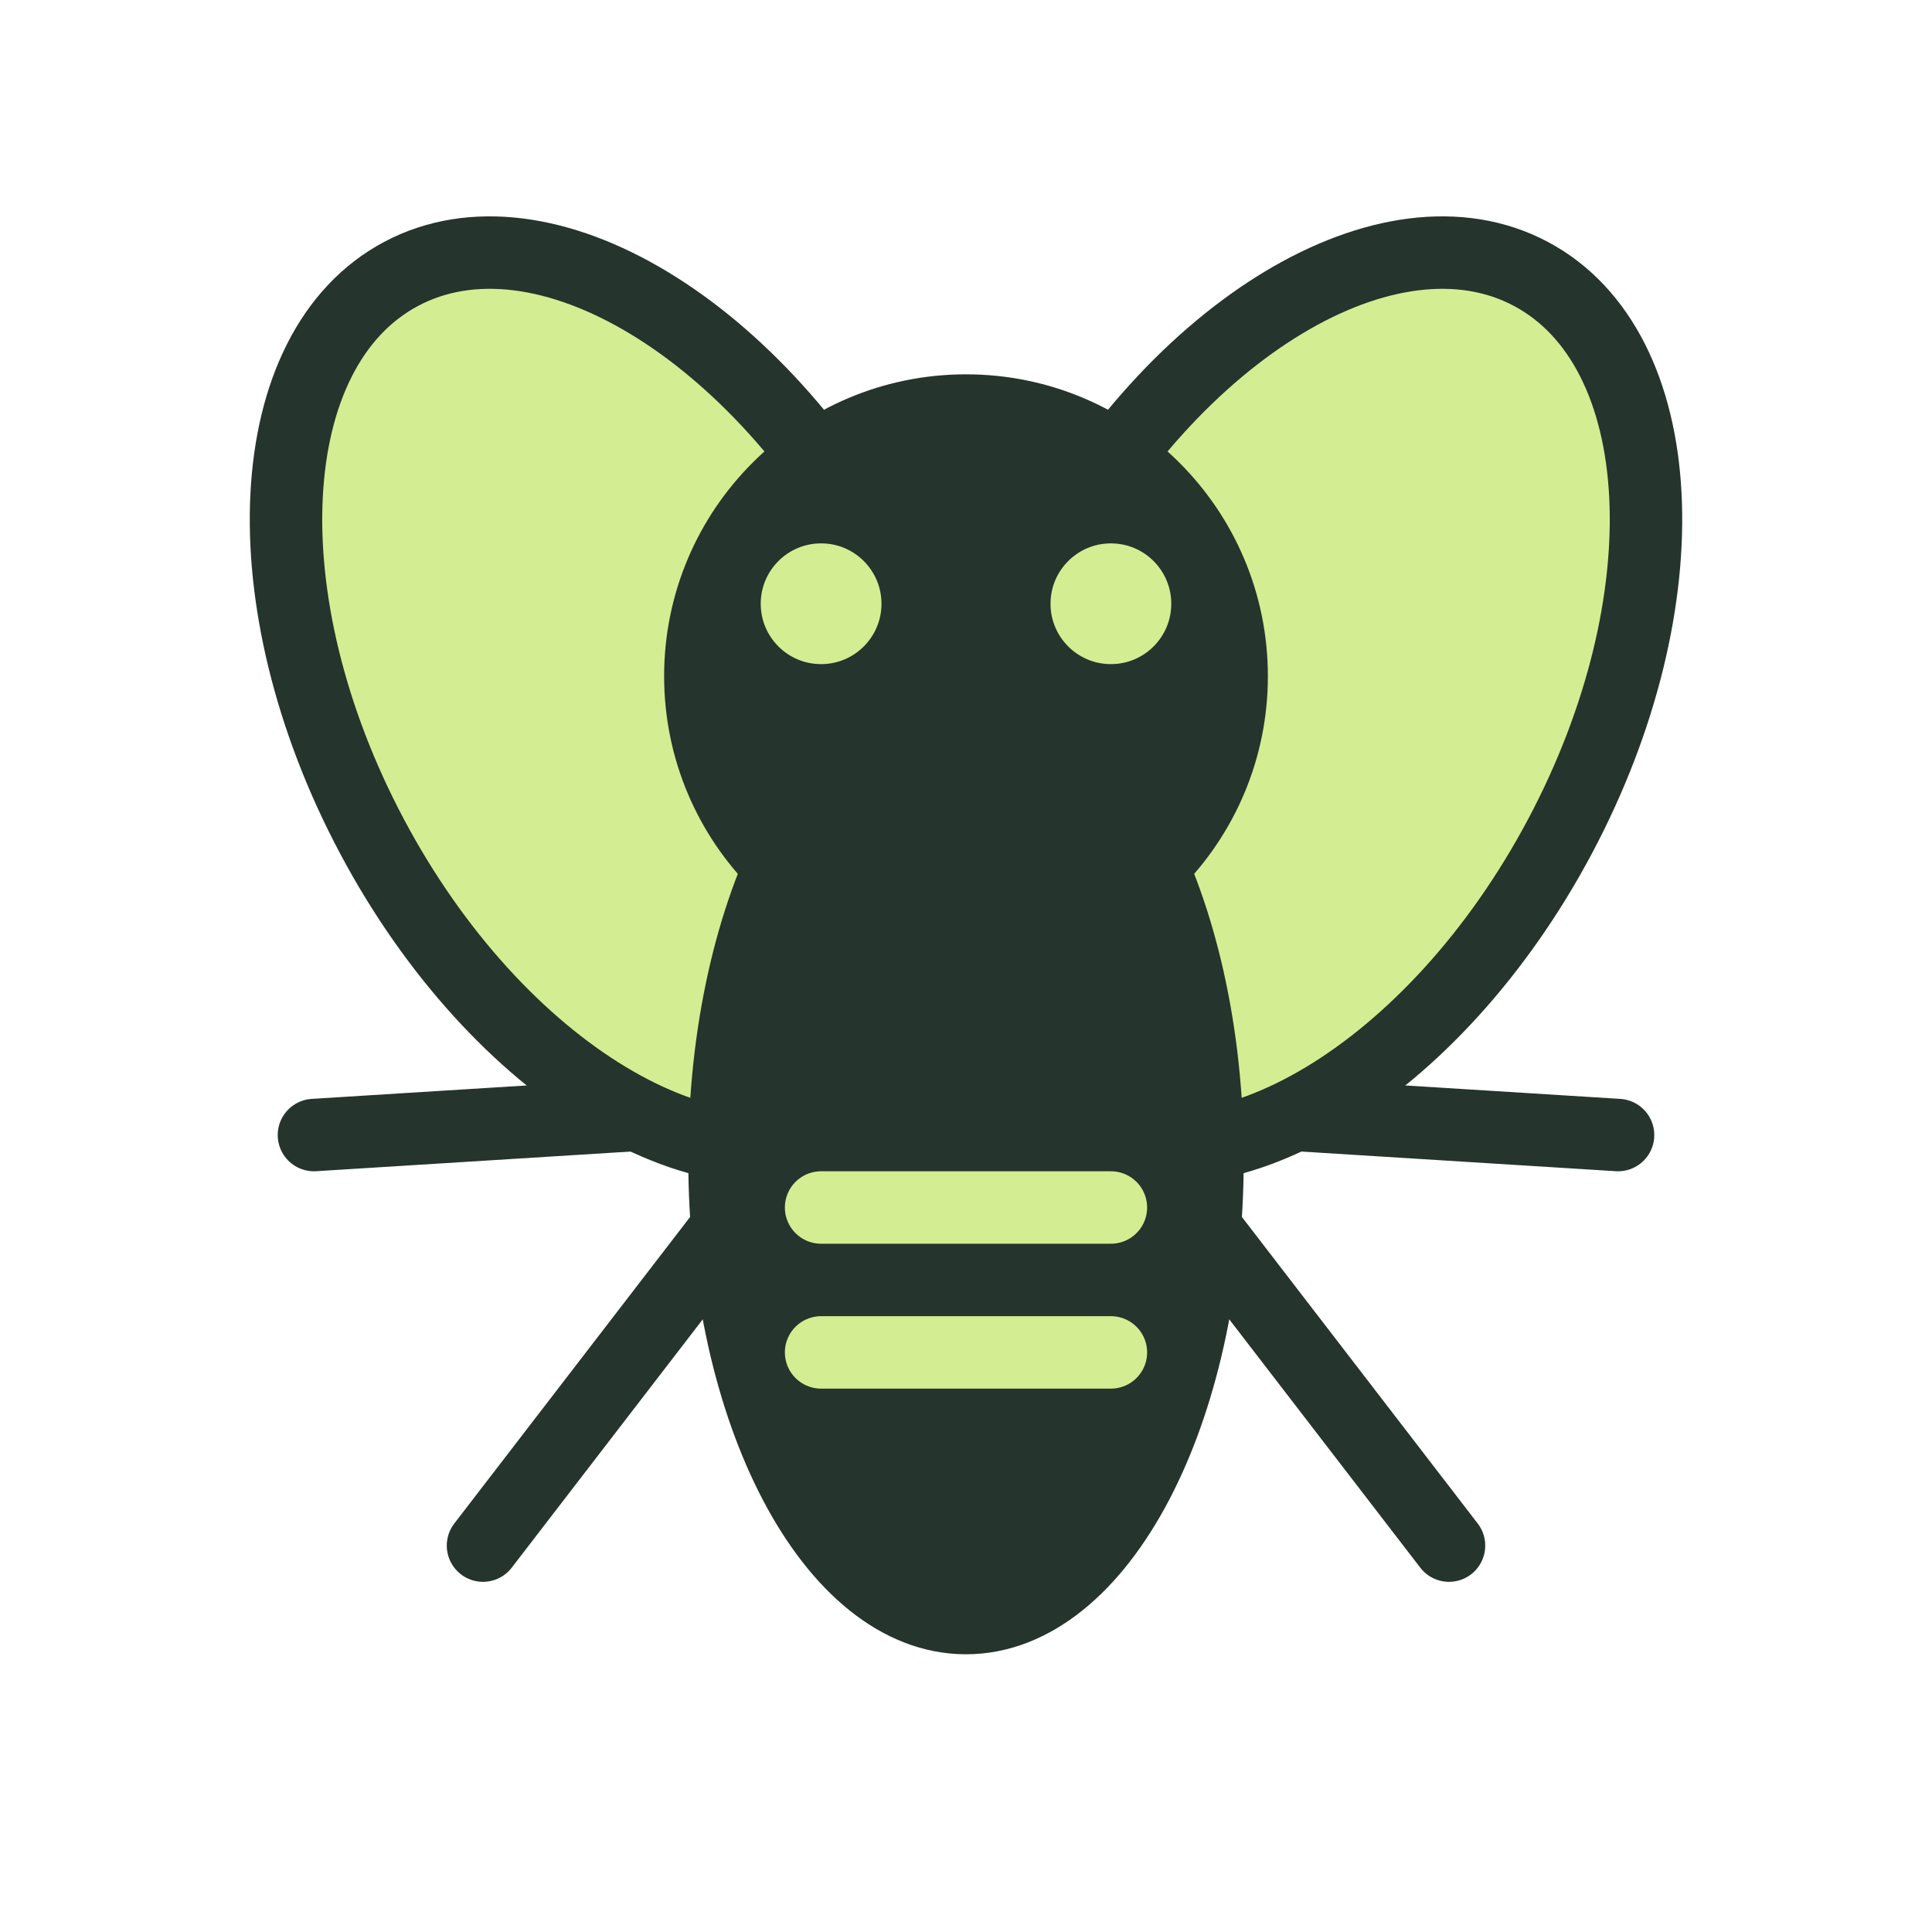
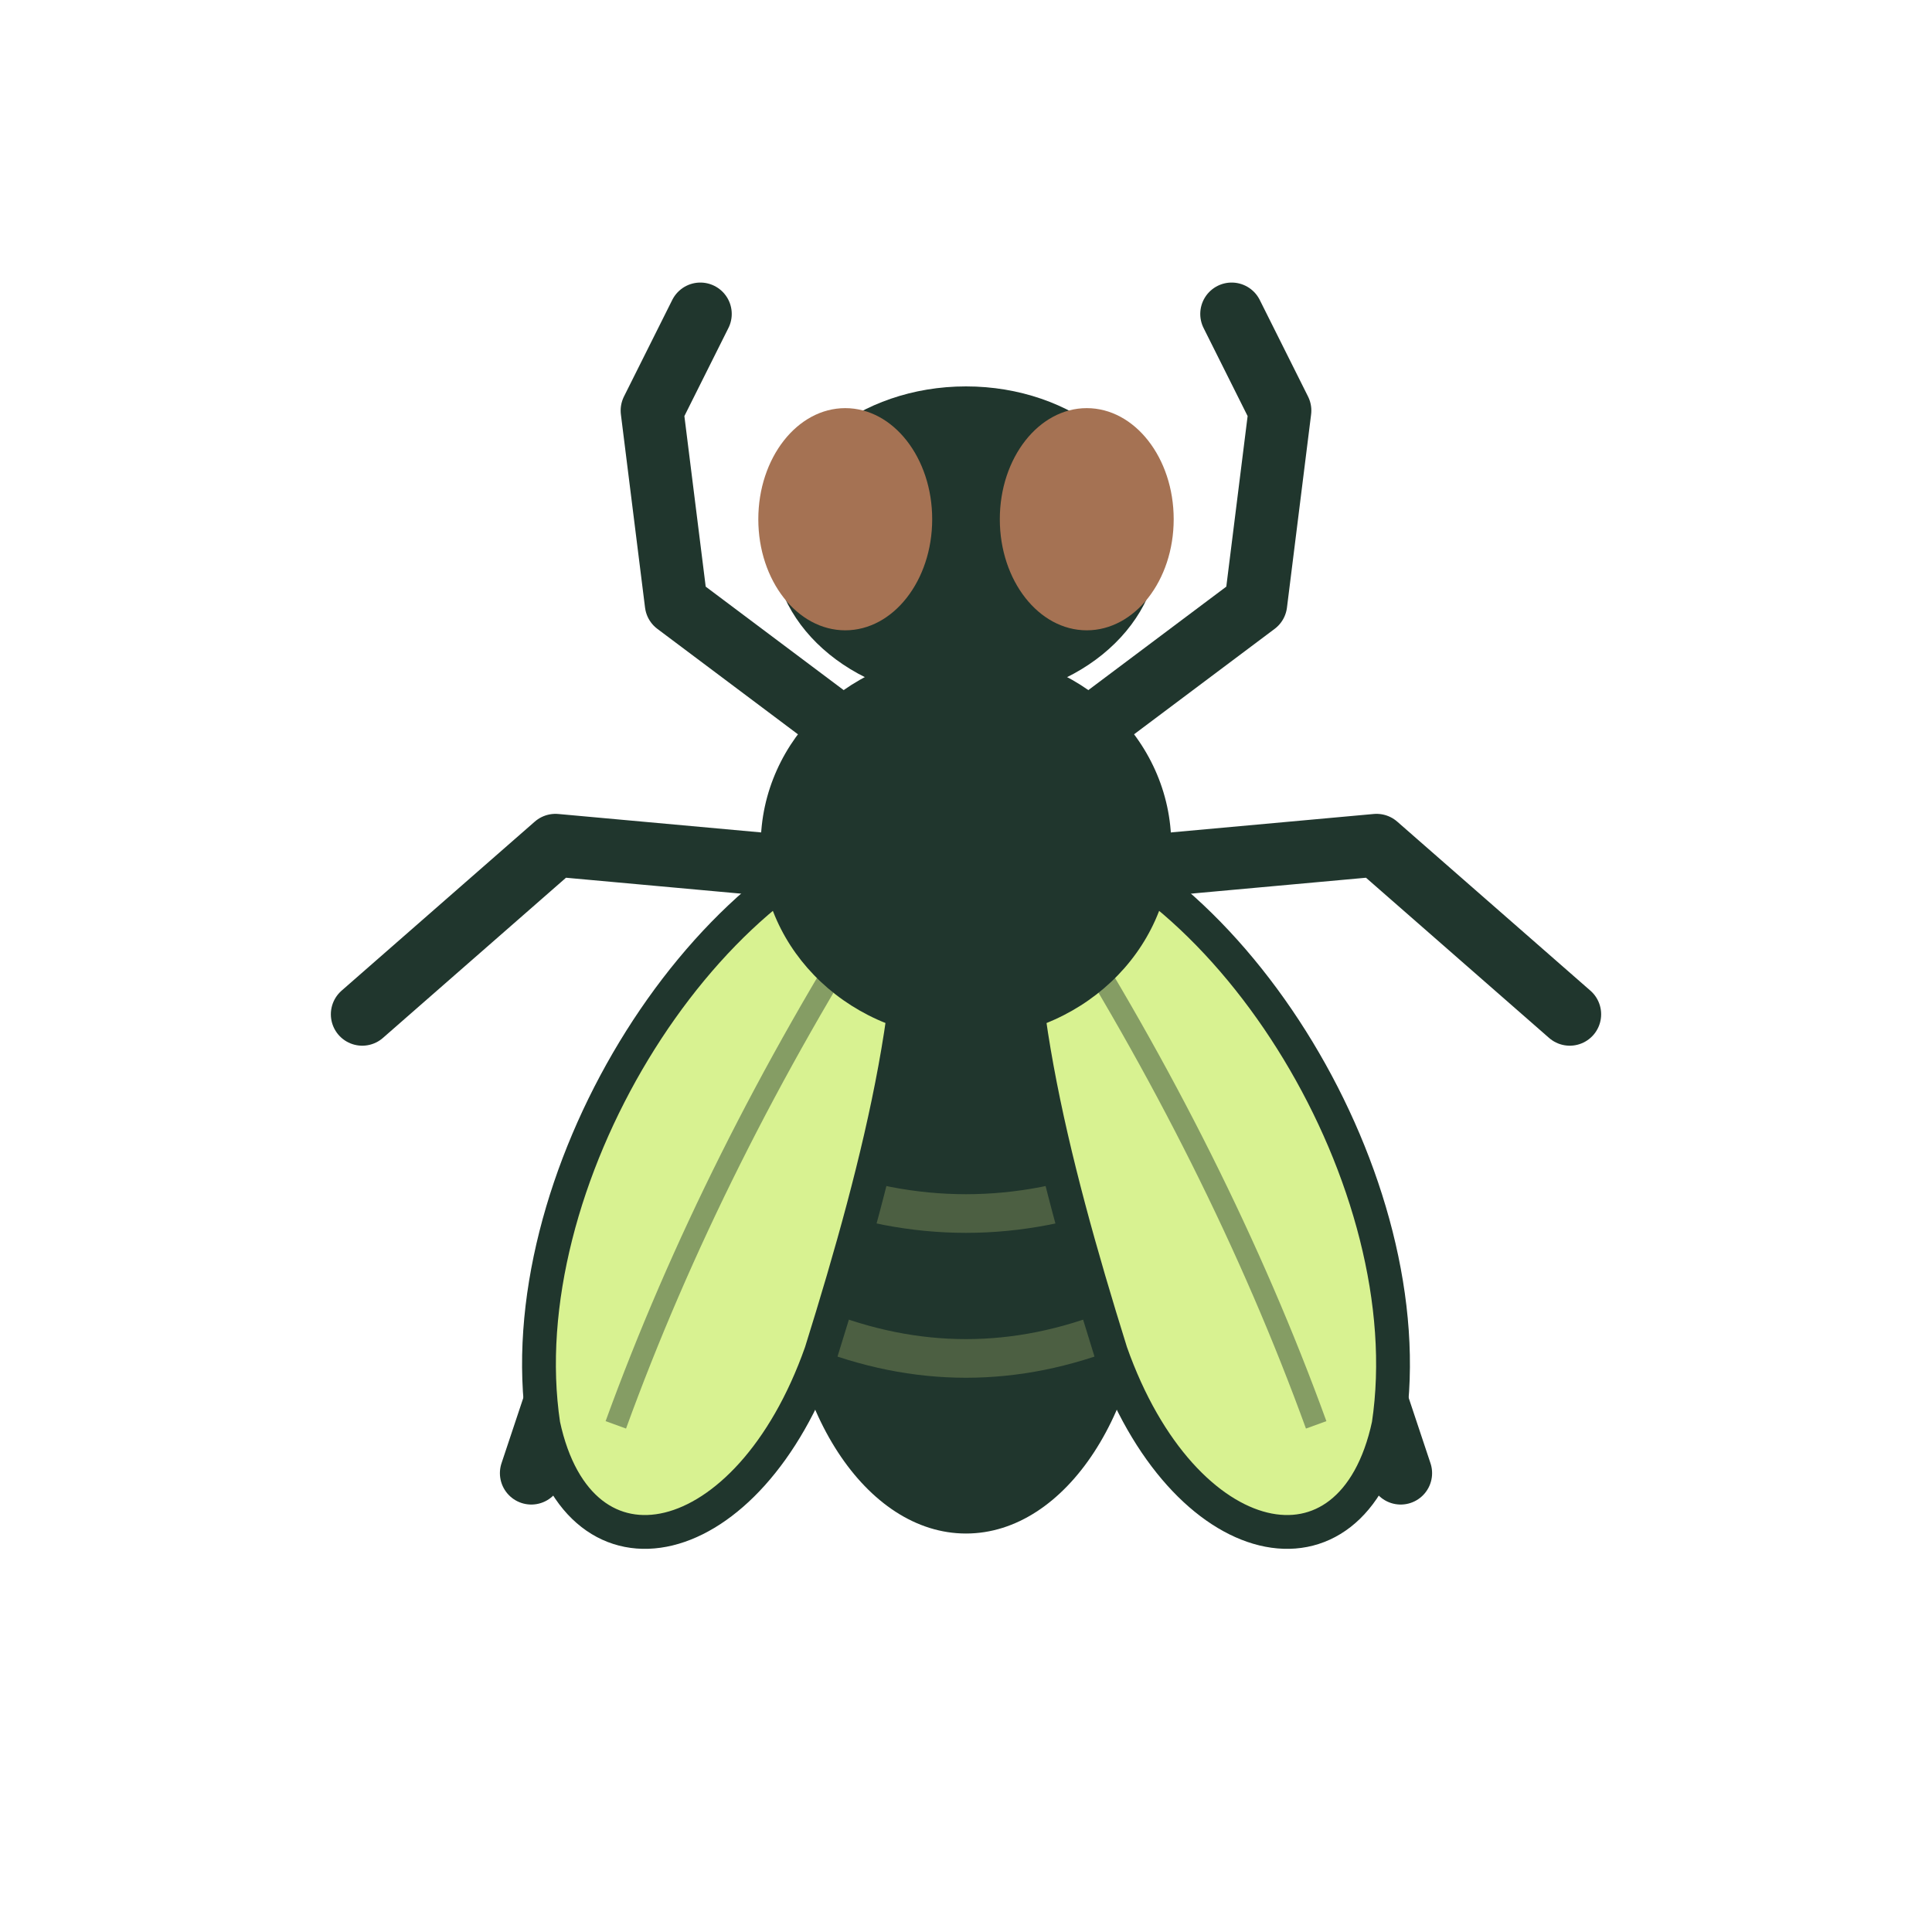
<svg xmlns="http://www.w3.org/2000/svg" viewBox="0 0 80 80">
-   <g fill="none" stroke="#25342d" stroke-width="3" stroke-linecap="round">
-     <path d="M29 40L15 32M29 46L13 47M30 51L20 64M51 40L65 32M51 46L67 47M50 51L60 64" />
-     <ellipse cx="26" cy="29" rx="12" ry="20" transform="rotate(-28 26 29)" fill="#d3ed92" />
-     <ellipse cx="54" cy="29" rx="12" ry="20" transform="rotate(28 54 29)" fill="#d3ed92" />
-     <ellipse cx="40" cy="48" rx="10" ry="19" fill="#25342d" />
-     <path d="M34 50h12M34 56h12" stroke="#d3ed92" />
-     <circle cx="40" cy="28" r="11" fill="#25342d" />
-     <circle cx="34" cy="25" r="4" fill="#d3ed92" />
-     <circle cx="46" cy="25" r="4" fill="#d3ed92" />
+   <g fill="none" stroke="#20362d" stroke-width="2.6" stroke-linecap="round" stroke-linejoin="round">
+     <path d="M34 36L23 35L15 42M46 36L57 35L65 42M35 41L26 49L22 61M45 41L54 49L58 61M36 31L28 25L27 17L29 13M44 31L52 25L53 17L51 13" />
  </g>
+   <ellipse cx="40" cy="52" rx="7.5" ry="11.5" fill="#20362d" />
+   <g fill="none" stroke="#4c5f42" stroke-width="1.6" stroke-linecap="round">
+     <path d="M33.5 49Q40 51.5 46.5 49M33.8 55Q40 57.5 46.2 55" />
+   </g>
+   <g stroke="#20362d" stroke-width="1.4" stroke-linejoin="round" fill="#d8f291">
+     <path d="M37.5 34C29 36 21 49 22.5 59C24 66 31 64.5 34 56C36.5 48 38.5 40 37.5 34Z" />
+     <path d="M42.5 34C51 36 59 49 57.5 59C56 66 49 64.5 46 56C43.5 48 41.5 40 42.5 34Z" />
+   </g>
+   <g fill="none" stroke="#20362d" stroke-width="0.9" stroke-opacity="0.45">
+     <path d="M36.5 37Q29.5 48 25.5 59M43.5 37Q50.5 48 54.5 59" />
+   </g>
+   <ellipse cx="40" cy="35" rx="8.5" ry="8" fill="#20362d" />
+   <ellipse cx="40" cy="22.5" rx="8" ry="6.5" fill="#20362d" />
+   <ellipse cx="35" cy="21.5" rx="3.6" ry="4.6" fill="#a57253" />
+   <ellipse cx="45" cy="21.5" rx="3.6" ry="4.6" fill="#a57253" />
</svg>
